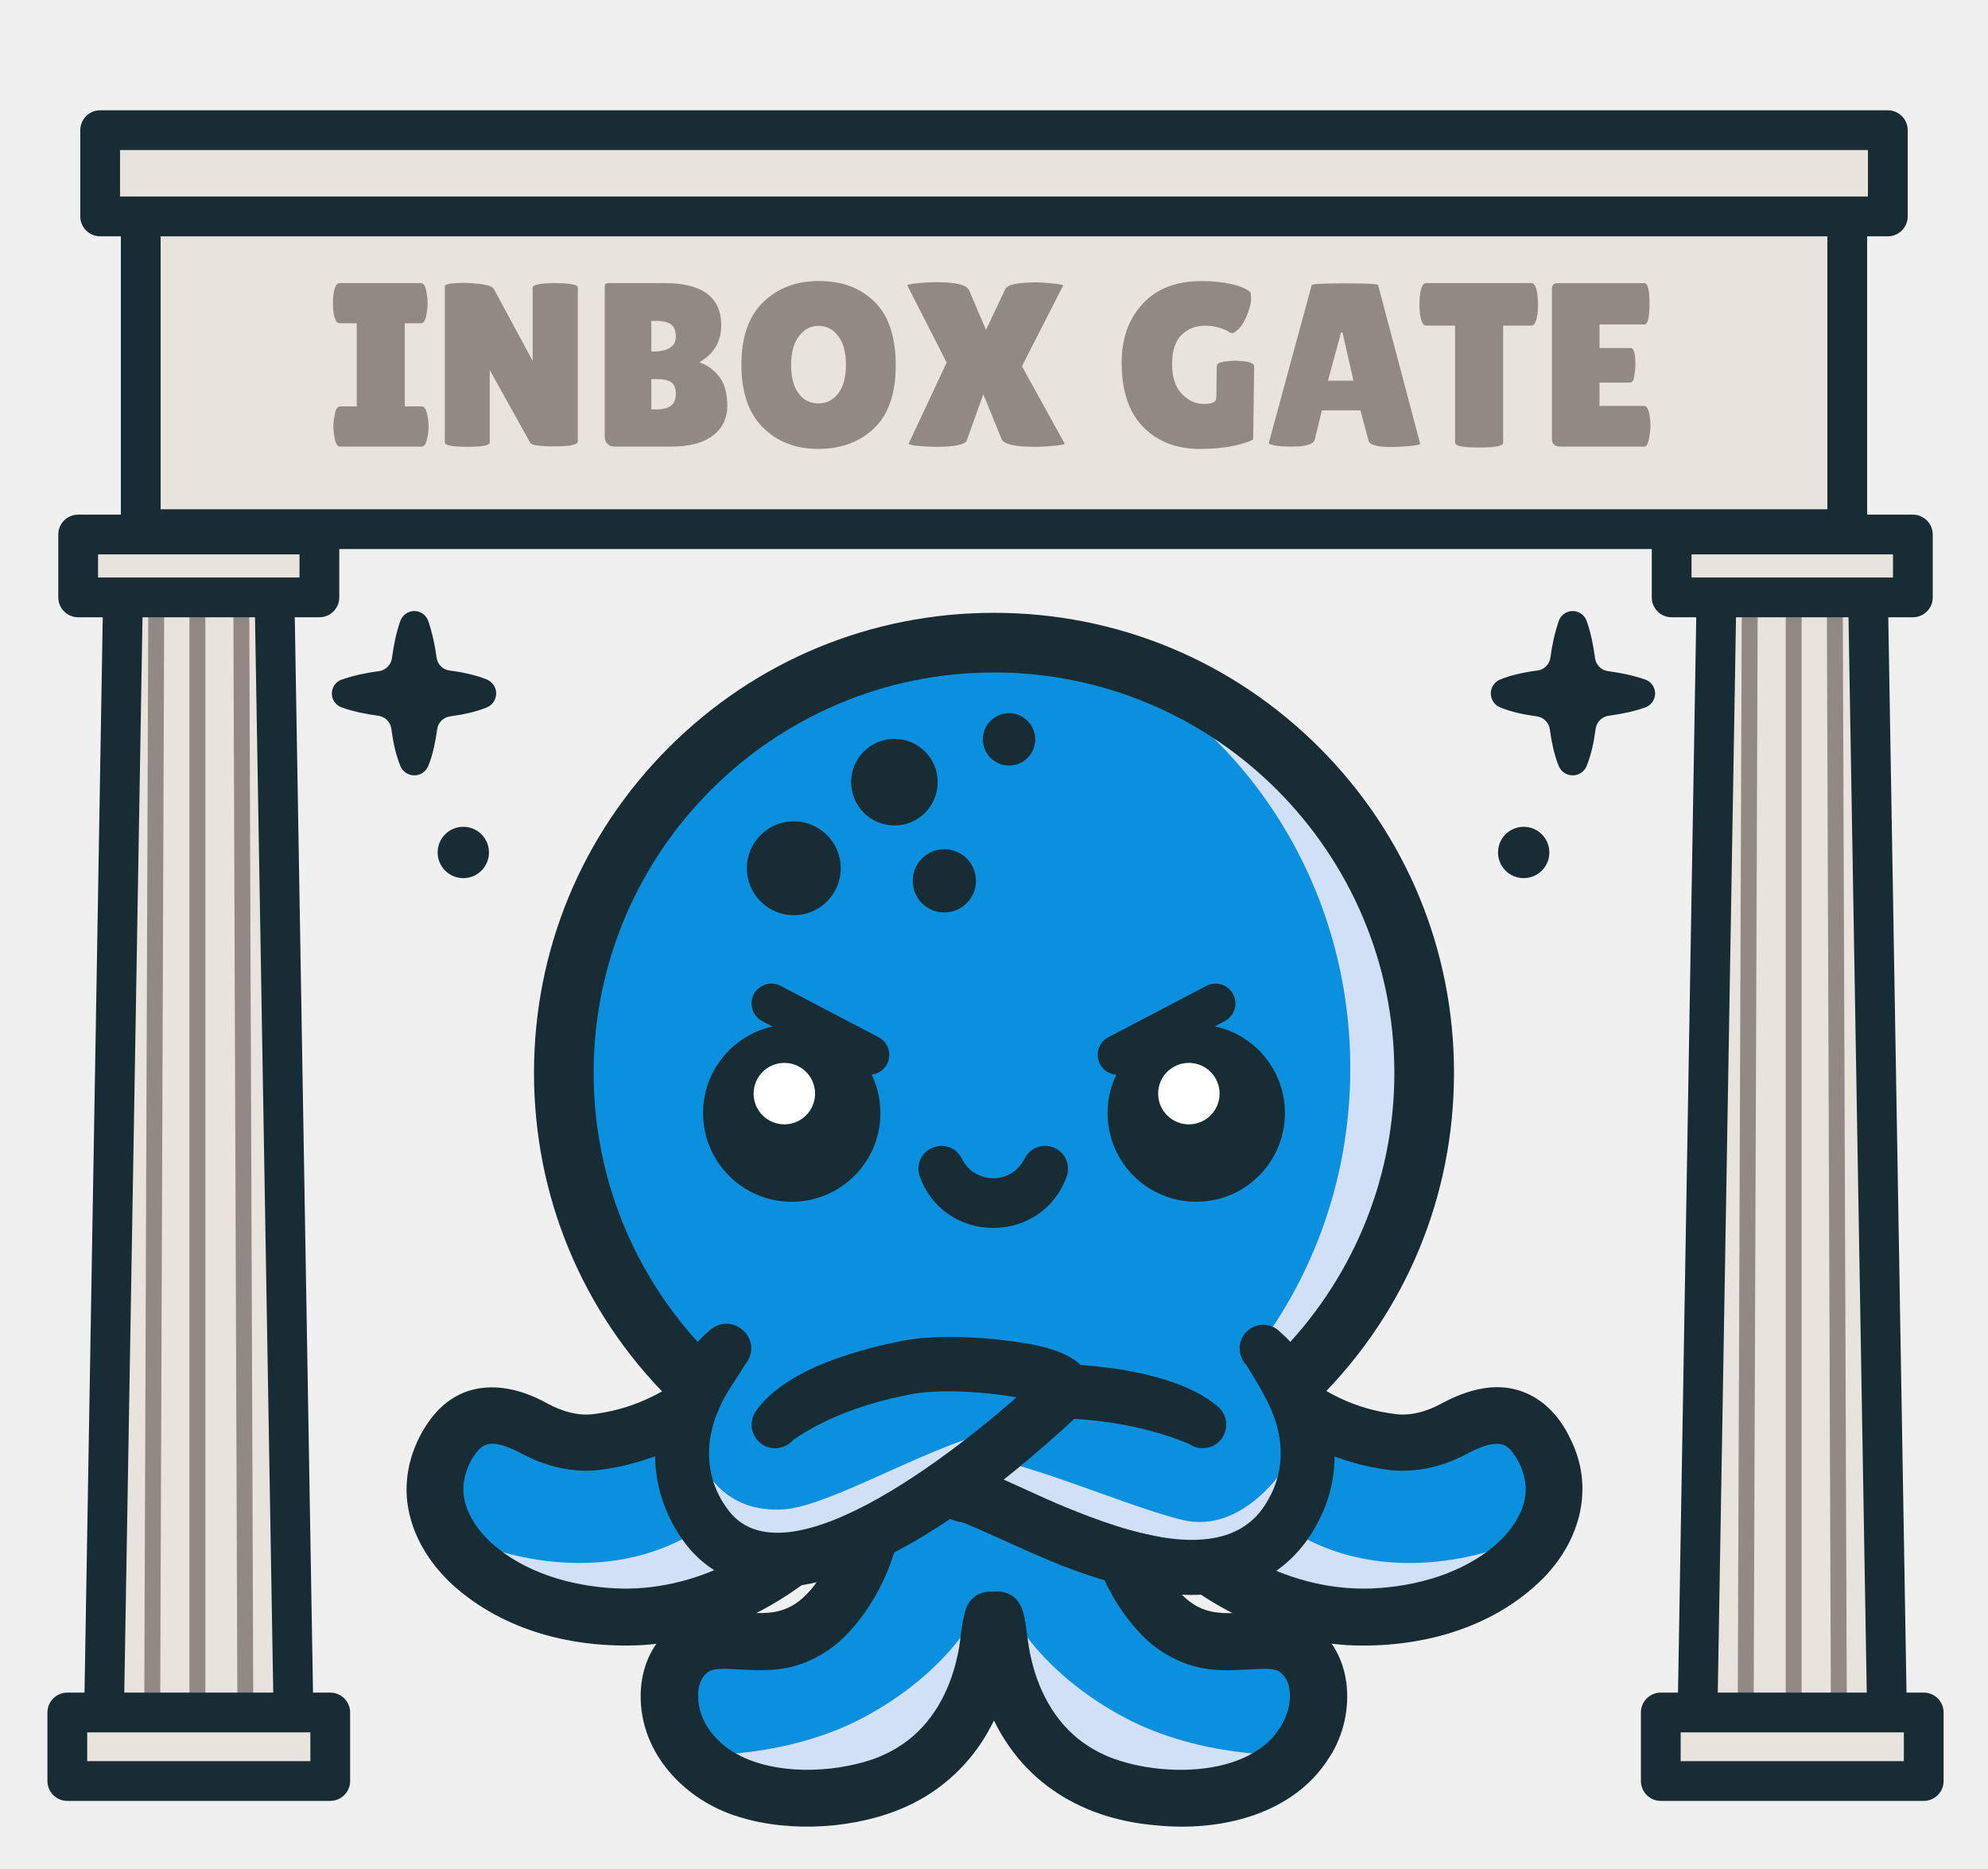
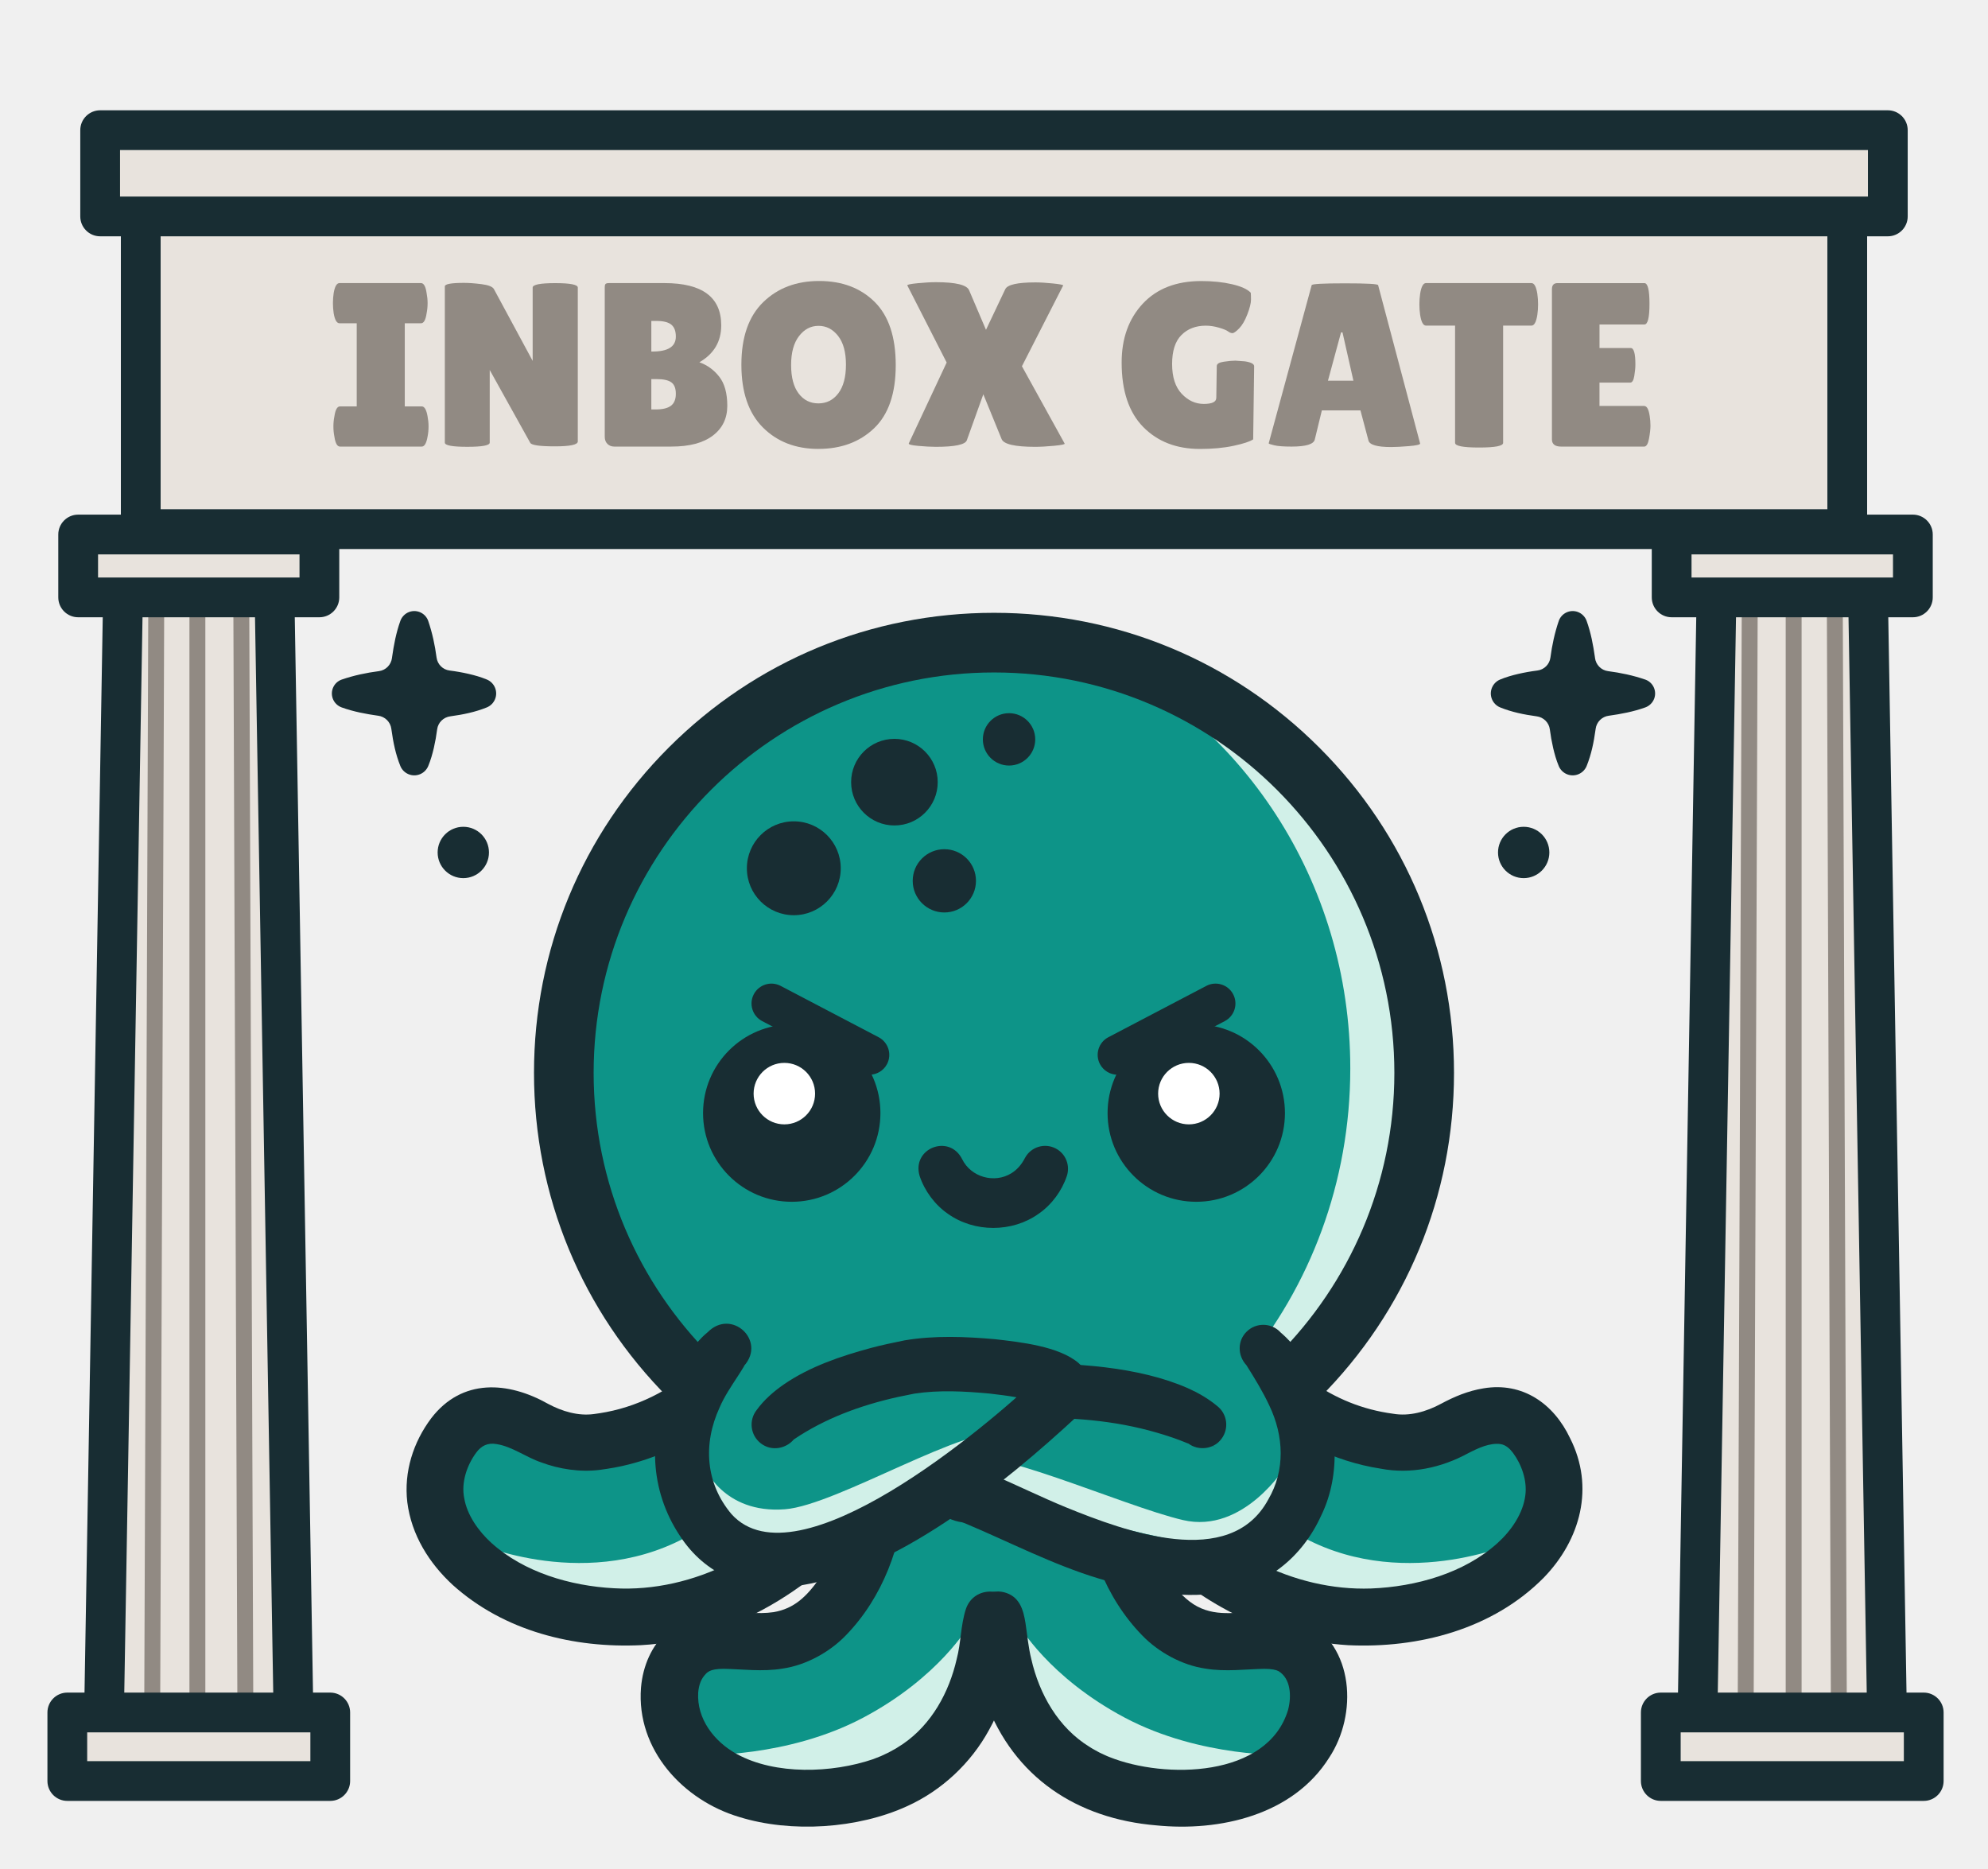
<svg xmlns="http://www.w3.org/2000/svg" id="Delphi" viewBox="0 0 1000 940">
  <defs>
    <style>
      .cls-1 {
        fill: #fff;
      }

      .cls-2 {
-         fill: #d1e0f6;
+         fill: #d1f0e8;
      }

      .cls-3 {
        fill: #e8e3dd;
      }

      .cls-4 {
        fill: #182d33;
      }

      .cls-5 {
        fill: #918a83;
      }

      .cls-6 {
-         fill: #0b90df;
+         fill: #0d9488;
      }
    </style>
  </defs>
  <g>
    <path class="cls-6" d="m383.31,669.88s-26.68,48.48-83.27,55.37c-6.03.73-17.22.76-31.14-6.77-18.7-10.12-36.18-10.81-46.79,14.26-15.67,37.01,25.55,78.17,87.96,80.52,71.74,2.71,142.93-58.97,164.36-157.76" />
    <path class="cls-2" d="m238.43,775.7s58.5,26.38,110.72-4.86c52.22-31.23,83.34-129.9,83.34-129.9,0,0,35.03,23.74,38.45,40.02,3.42,16.28-79.83,157.35-180.07,125.7" />
    <path class="cls-4" d="m394.26,675.9c-14.63,29.88-46.05,52.66-78.12,60.67-4.71,1.22-9.66,2.05-14.48,2.7-9.9,1.23-20.4-.39-29.36-3.75-7.61-2.56-14.64-7.98-22.42-9.21-4.54-.83-7.79.8-10.37,4.33-4.63,6.26-7.61,15-5.99,22.88,1.42,8.49,7.25,16.67,13.7,22.51,16.27,14.69,39.6,21.61,61.62,22.77,20.14,1.16,40.42-3.67,58.38-12.76,46.9-23.59,76.67-71.56,90.72-120.95,1.4-4.08,2.83-8.78,4.51-12.8,5.68-13.26,25.21-8.52,24.2,5.86-.54,6.34-1.76,12.59-3.31,18.76-8.63,30.83-23.14,60.04-43.27,85.07-28.54,35.79-71.02,62.84-117.57,65.44-33.86,1.62-68.87-6.99-94.73-30.25-11.92-10.99-20.83-25.17-22.9-41.71-1.75-15.13,2.93-30.06,12.1-42.24,15.46-20.08,38.59-18.49,58.72-7.17,7.1,3.83,15.25,6.21,23.07,5.13.59-.08,2.3-.34,2.92-.42,18.34-2.81,35.21-11.34,49.15-23.71,7.44-6.67,14.27-14.15,20.51-21.97,0,0,.58-.71.58-.71.17-.2.4-.52.45-.51,0,0,17.93,3.9,17.93,3.9,3.61.74,5.61,4.86,3.98,8.16h0Z" />
  </g>
  <g>
    <path class="cls-6" d="m617.2,669.88s26.68,48.48,83.27,55.37c6.03.73,17.22.76,31.14-6.77,18.7-10.12,36.18-10.81,46.79,14.26,15.67,37.01-25.55,78.17-87.96,80.52-71.74,2.71-142.93-58.97-164.36-157.76" />
    <path class="cls-2" d="m762.08,775.7s-58.5,26.38-110.72-4.86c-52.22-31.23-83.34-129.9-83.34-129.9,0,0-35.03,23.74-38.45,40.02-3.42,16.28,79.83,157.35,180.07,125.7" />
    <path class="cls-4" d="m628.16,663.85c19.03,24.14,41.21,43.01,72.62,47.18,8.15,1.4,16.63-.99,24.04-4.99,6.62-3.56,13.57-6.52,21.44-7.79,19.67-3.28,35.3,7.71,43.53,25.11,12.42,24.56,5.28,50.94-13.17,70.03-25.7,26.06-63.1,35.74-98.59,34.04-80.67-5.05-140.73-76.59-160.83-150.51-1.55-6.17-2.77-12.41-3.31-18.76-.95-14.81,19.24-19.06,24.43-5.3,2.01,5.19,3.89,11.01,5.57,16.33,5.04,16.26,11.26,32.3,19.66,47.08,16.26,29.03,39.89,54.81,69.77,69.78,17.36,8.8,36.86,13.55,56.35,12.87,22.68-.89,46.86-7.72,63.65-22.88,6.86-6.2,12.82-14.85,13.95-23.98.99-7.44-1.89-15.54-6.24-21.4-1.62-2.11-3.52-3.88-6.12-4.35-5.52-.81-11.44,2.03-16.61,4.69-13.27,7.2-28.64,10.56-43.86,7.64-23.5-3.62-45.82-14.9-63.35-30.65-10.11-9.09-18.97-19.72-24.81-32.07-1.64-3.28.36-7.39,3.95-8.15,0,0,17.96-3.9,17.96-3.9h0Z" />
  </g>
  <circle class="cls-6" cx="500" cy="539.6" r="216.39" />
  <path class="cls-2" d="m679.22,537.32c0,57.45-20.36,109.94-53.98,150.07h37.51c36.18-38.68,58.34-90.65,58.34-147.79,0-105.49-75.48-193.35-175.38-212.51,78.48,34.74,133.51,115.79,133.51,210.23Z" />
  <path class="cls-4" d="m500,770.99c-61.81,0-119.91-24.07-163.62-67.77-43.7-43.7-67.77-101.81-67.77-163.62s24.07-119.91,67.77-163.62c43.7-43.7,101.81-67.77,163.62-67.77s119.91,24.07,163.62,67.77c43.7,43.7,67.77,101.81,67.77,163.62s-24.07,119.91-67.77,163.62c-43.7,43.7-101.81,67.77-163.62,67.77Zm0-432.78c-111.05,0-201.39,90.34-201.39,201.39s90.34,201.39,201.39,201.39,201.39-90.34,201.39-201.39-90.34-201.39-201.39-201.39Z" />
  <circle class="cls-4" cx="398.26" cy="559.82" r="44.61" />
  <g>
    <circle class="cls-4" cx="399.3" cy="436.69" r="23.61" />
    <circle class="cls-4" cx="449.91" cy="393.38" r="21.78" />
    <circle class="cls-4" cx="475.02" cy="443.01" r="15.91" />
    <circle class="cls-4" cx="507.57" cy="371.86" r="13.17" />
  </g>
  <circle class="cls-1" cx="394.54" cy="550.03" r="15.46" />
  <circle class="cls-4" cx="601.74" cy="559.82" r="44.61" />
  <circle class="cls-1" cx="598.02" cy="550.03" r="15.46" />
  <path class="cls-4" d="m483.97,582.98c4.48,9.14,16.28,12.35,24.73,7.12,2.81-1.7,5.2-4.4,6.89-7.74,3.01-5.6,9.99-7.69,15.59-4.68,5,2.69,7.2,8.56,5.46,13.77-2.5,7.49-7.59,14.43-14.18,19-13.32,9.51-32.36,9.5-45.68,0-6.59-4.57-11.68-11.51-14.19-19-4.13-13.93,14.91-21.35,21.38-8.47h0Z" />
  <path class="cls-6" d="m657.5,834.32c-18.33-24.07-50.11,10.86-80.02-30.33-7.9-10.87-12.68-22.35-15.49-33.14.06-1.38.1-2.77.1-4.16,0-9.02-1.34-17.66-3.8-25.65,0-2.33.08-24.47.19-26.43h-116.96c.11,1.96.19,24.11.19,26.43-2.46,8-3.8,16.64-3.8,25.65,0,1.4.04,2.78.1,4.16-2.82,10.79-7.6,22.27-15.49,33.14-29.92,41.19-61.7,6.26-80.02,30.33-16.54,21.72.68,73.86,70.63,69.85,53.18-3.05,73.61-35.3,81.02-63.47,1.93.22,3.88.34,5.85.34s3.92-.12,5.85-.34c7.4,28.17,27.84,60.42,81.02,63.47,69.95,4.01,87.17-48.12,70.63-69.85Z" />
  <path class="cls-2" d="m352.48,882.64s43.43,1.57,81.78-18.78c38.35-20.35,53.22-46.57,53.22-46.57,0,0,.39,42.65-29.35,70.43s-90,11.74-90,11.74" />
  <path class="cls-4" d="m452.36,720c2.53,4.87,3.11,10.33,3.29,15.69.21,5.13.18,10.25-.19,15.37-1.81,26.14-11.4,52.34-29.98,71.43-8.1,8.41-20,15-31.76,16.7-10.09,1.73-20.75.25-29.73.13-3.62,0-5.86.5-7.05,1.13-.63.37-1.21.65-1.85,1.37-2.44,2.5-3.52,5.45-3.88,9.41-.81,13.1,7.89,24.64,19.4,30.94,19.42,10.66,47.99,9.62,68.57,2.6.91-.34,3.14-1.26,4.01-1.58.81-.38,3.02-1.43,3.86-1.82.84-.44,2.89-1.62,3.7-2.04.75-.47,2.75-1.79,3.53-2.27,14.34-9.86,23.13-25.87,26.96-42.67,2.18-8.21,1.96-16.91,4.59-25.05,4.07-12.35,21.63-11.55,24.71.91,2.29,10.15.11,20.48-1.97,30.5-2.34,10.2-5.96,20.16-11.11,29.39-9.11,16.67-23.78,30.39-41.11,38.24-24.82,11.39-58.34,13.56-84.43,5.48-28.23-8.37-51.92-33.85-49.49-65.02,1.9-22.63,18.25-38.96,41.46-38.32,9.39-.01,17.14,1.5,25.28.29,10.3-1.77,16.55-7.76,23.15-17.13,4.46-6.46,7.92-13.55,10.38-21.04,3.76-11.32,5.31-23.73,4.85-35.75-.14-3.74-.69-7.49.12-11.17.03-.11.05-.24.09-.33.04-.07.06-.24.13-.19-2.81-16.29,20.32-21.33,24.45-5.19h0Z" />
  <path class="cls-2" d="m647.52,882.64s-43.43,1.57-81.78-18.78c-38.35-20.35-53.22-46.57-53.22-46.57,0,0-.39,42.65,29.35,70.43,29.74,27.78,90,11.74,90,11.74" />
  <path class="cls-4" d="m572.1,725.2c.08-.06.09.11.13.19.04.09.07.22.09.33.81,3.68.26,7.43.12,11.17-.14,4.05-.09,8.13.22,12.17,1.2,15.95,5.94,31.48,15.01,44.62,4.4,6.48,9.41,11.55,14.66,14.32,10.65,5.55,21.37,2.41,33.78,2.52,6.4,0,13.49.92,19.75,4.09,25.67,13.09,26.98,47.78,12.78,69.32-18.2,29.03-55.14,37.35-87.08,34.12-39.83-3.34-71.52-24.15-85.69-62.35-4.31-12.16-7.32-24.88-7.37-37.77.07-2.56.34-5.13.96-7.68,1.67-6.89,8.61-11.13,15.5-9.46,7.8,1.95,9.81,8.65,10.88,15.56.92,6.02,1.44,12.16,2.92,18.05,4.01,17.68,13.63,34.59,29.31,44.18,1.3.9,3.5,2.01,4.88,2.8,1.47.66,3.69,1.8,5.2,2.34,27.68,11.07,79.51,10.5,89.78-23.76,1.79-6.79,1.41-15.76-4.86-19.5-1.19-.63-3.43-1.13-7.05-1.13-9,.12-19.63,1.6-29.73-.13-11.76-1.7-23.65-8.29-31.76-16.7-18.59-19.09-28.17-45.3-29.98-71.43-.37-5.12-.4-10.24-.19-15.37.18-5.36.76-10.83,3.29-15.69,4.06-16.04,27.24-11.21,24.45,5.19h0Z" />
  <g>
    <path class="cls-6" d="m635.4,678.21s41.08,42.25,12.09,86.64c-38.47,58.89-147.91-28.94-163.74-30.47s2.76-33.18,42.64-34.98c43.49-1.96,86.38,29.7,86.38,29.7l-39.49-28.94" />
    <path class="cls-2" d="m646.81,737.28s-21.11,34.38-51.74,27.23-101.45-39.49-110.3-29.62c-13.45,15.01,118.47,43.91,125.96,42.89,7.49-1.02,26.55-14.98,26.55-14.98" />
    <path class="cls-4" d="m643.92,669.93c8.15,6.98,14.38,15.81,18.98,25.5,9.99,20.1,11.81,45.94,1.75,66.67-9.75,21.42-27.62,35.62-51.03,39.04-21.1,3.08-41.23-1.19-60.75-7.18-23.46-7.08-45.33-18.55-67.57-27.87,0,0-.53-.18-.53-.18-.17-.06-.36-.12-.45-.15l-.32-.1s-.03,0-.05-.02c.07.02.17.04.26.05.05,0,.15.01.2.02-22.25-3-26.06-30.93-18.73-48.09,7.87-19.77,27.27-30.22,47.55-31.61,26.39-.88,59.78,1.36,84.21,12.14,5.23,2.33,10.28,5.22,14.71,8.9,5.22,3.98,6.22,11.43,2.24,16.65-3.92,5.34-11.74,6.02-16.59,2.32.03.03.05.06,0,.03-.11-.03-.58-.22-.7-.26-4.91-2.06-9.97-3.72-15.1-5.22-21.37-6.26-44.28-8.04-66.63-7.23-7.17.65-14.56,2.79-19.51,7.77-4.52,4.45-7.02,11.8-5.39,17.86.23.77.6,1.14.22.7-.68-.8-1.77-1.22-2.79-1.51-.24-.06-.49-.09-.73-.09l1.02.14c.61.08,2.13.4,2.75.55,2.52.66,5.19,1.66,7.5,2.61,13.05,5.51,25.26,11.61,38.04,16.84,29.32,11.91,82.22,31.61,101.47-4.03,8.61-14.7,7.9-31.91.53-47.3-3.23-6.95-7.39-13.71-11.49-20.24-4.49-4.78-4.67-12.3.17-16.97,4.7-4.57,12.23-4.47,16.8.24h0Z" />
  </g>
  <path class="cls-4" d="m437.32,540.53c-1.56,0-3.15-.37-4.63-1.14l-49.3-25.83c-4.89-2.56-6.78-8.61-4.22-13.5,2.56-4.89,8.61-6.78,13.5-4.22l49.3,25.83c4.89,2.56,6.78,8.61,4.22,13.5-1.79,3.41-5.27,5.36-8.87,5.36Z" />
  <path class="cls-4" d="m562.16,540.53c-3.6,0-7.08-1.95-8.87-5.36-2.56-4.89-.67-10.94,4.22-13.5l49.3-25.83c4.89-2.56,10.94-.67,13.5,4.22,2.56,4.89.67,10.94-4.22,13.5l-49.3,25.83c-1.48.78-3.07,1.14-4.63,1.14Z" />
  <g>
    <path class="cls-6" d="m365.45,678.21s-41.08,42.25-12.09,86.64c38.47,58.89,156.77-46.81,172.6-48.34,15.83-1.53-10.13-30.55-54.13-26.21-43.32,4.27-84.09,29.28-84.09,29.28l39.83-19.4" />
    <path class="cls-2" d="m354.04,737.28s9.48,24.23,40.85,21.79c26.21-2.04,92.6-43.57,112-38.13,19.4,5.45-109.28,57.87-116.77,56.85-7.49-1.02-26.55-14.98-26.55-14.98" />
    <path class="cls-4" d="m374.35,686.87c.05-.01-.01.1-.05.18,0,0-.15.29-.15.29-.7,1.22-2.06,3.32-2.83,4.51-3.26,5.02-7.1,10.68-9.39,16.14-8.4,18.29-7.02,38.1,6.06,53.56,32.96,36.52,128.56-44.12,154.69-69.21,0,0,1.17-1.11,1.17-1.11-3.89,3.76-3.51,11.04-.21,14.41.13.15.23.26.36.38,0,0,.18.16.18.16,0,0,.1.1.1.1.09.08.2.16.3.23.12.08.02.01-.12-.06-8.19-3.47-17.72-4.48-26.69-5.57-12.72-1.17-25.41-1.86-37.86.04-1,.2-7.22,1.47-8.37,1.71-18.62,4.15-36.65,10.75-52.29,21.37-3.62,4.38-10.99,6.27-16.59,1.89-5.18-4.02-6.12-11.49-2.09-16.67,3.68-5.1,8.56-9.37,13.63-12.88,13.09-9.04,28.89-14.34,43.88-18.39,5.09-1.39,11.7-2.76,16.91-3.82,15.07-2.55,30.57-1.9,45.52-.59,12.57,1.44,32.25,3.54,42.09,12.04,8.59,7.71,7.83,19.58-.93,26.86-36.39,33.67-92.42,79.55-142.92,85.47-23.07,2.54-43.98-5.7-56.82-25.6-15.26-23.03-16.06-50.85-4.68-75.41,4.11-8.84,8.97-17.33,15.84-24.27.85-.88,1.93-1.8,2.88-2.6,11.96-12.15,29.57,4.16,18.38,16.84h0Z" />
  </g>
  <g>
    <g>
      <polygon class="cls-3" points="137.74 278.38 62.24 278.38 52.08 876.85 147.89 876.85 137.74 278.38" />
      <path class="cls-4" d="m147.89,886.85H52.08c-2.68,0-5.25-1.08-7.13-2.99s-2.91-4.5-2.87-7.18l10.15-598.47c.09-5.46,4.54-9.83,10-9.83h75.5c5.46,0,9.91,4.37,10,9.83l10.15,598.47c.05,2.68-.99,5.27-2.87,7.18s-4.45,2.99-7.13,2.99Zm-85.64-20h75.46l-9.81-578.47h-55.84l-9.81,578.47Z" />
    </g>
    <g>
      <path class="cls-5" d="m99.29,868.95c-2.21,0-4-1.79-4-4V298.95c0-2.21,1.79-4,4-4s4,1.79,4,4v566c0,2.21-1.79,4-4,4Z" />
      <path class="cls-5" d="m76.54,871.15h-.02c-2.21,0-3.99-1.81-3.99-4.01l2.08-568.2c0-2.2,1.8-3.99,4-3.99h.02c2.21,0,3.99,1.81,3.99,4.01l-2.08,568.2c0,2.2-1.8,3.99-4,3.99Z" />
      <path class="cls-5" d="m123.44,871.15c-2.2,0-3.99-1.78-4-3.99l-2.08-568.2c0-2.21,1.78-4.01,3.99-4.01,2.23,0,4.01,1.78,4.01,3.99l2.08,568.2c0,2.21-1.78,4.01-3.99,4.01h-.02Z" />
    </g>
    <g>
      <rect class="cls-3" x="33.86" y="861.28" width="132.26" height="34.47" />
      <path class="cls-4" d="m166.12,905.75H33.86c-5.52,0-10-4.48-10-10v-34.47c0-5.52,4.48-10,10-10h132.26c5.52,0,10,4.48,10,10v34.47c0,5.52-4.48,10-10,10Zm-122.26-20h112.26v-14.47H43.86v14.47Z" />
    </g>
    <g>
      <rect class="cls-3" x="39.32" y="268.83" width="121.34" height="31.62" />
      <path class="cls-4" d="m160.66,310.45H39.32c-5.52,0-10-4.48-10-10v-31.62c0-5.52,4.48-10,10-10h121.34c5.52,0,10,4.48,10,10v31.62c0,5.52-4.48,10-10,10Zm-111.34-20h101.34v-11.62H49.32v11.62Z" />
    </g>
  </g>
  <g>
    <g>
      <polygon class="cls-3" points="863.79 278.38 939.3 278.38 949.45 876.85 853.64 876.85 863.79 278.38" />
      <path class="cls-4" d="m949.45,886.85h-95.81c-2.68,0-5.25-1.08-7.13-2.99s-2.91-4.5-2.87-7.18l10.15-598.47c.09-5.46,4.54-9.83,10-9.83h75.5c5.46,0,9.91,4.37,10,9.83l10.15,598.47c.05,2.68-.99,5.27-2.87,7.18s-4.45,2.99-7.13,2.99Zm-85.64-20h75.46l-9.81-578.47h-55.84l-9.81,578.47Z" />
    </g>
    <g>
      <path class="cls-5" d="m902.24,868.95c-2.21,0-4-1.79-4-4V298.95c0-2.21,1.79-4,4-4s4,1.79,4,4v566c0,2.21-1.79,4-4,4Z" />
      <path class="cls-5" d="m925,871.15c-2.2,0-3.99-1.78-4-3.99l-2.08-568.2c0-2.21,1.78-4.01,3.99-4.01h.02c2.2,0,3.99,1.78,4,3.99l2.08,568.2c0,2.21-1.78,4.01-3.99,4.01h-.02Z" />
      <path class="cls-5" d="m878.09,871.15h-.02c-2.21,0-3.99-1.81-3.99-4.01l2.08-568.2c0-2.2,1.8-3.99,4-3.99h.02c2.21,0,3.99,1.81,3.99,4.01l-2.08,568.2c0,2.2-1.8,3.99-4,3.99Z" />
    </g>
    <g>
      <rect class="cls-3" x="835.42" y="861.28" width="132.26" height="34.47" transform="translate(1803.09 1757.02) rotate(-180)" />
      <path class="cls-4" d="m967.67,905.75h-132.26c-5.52,0-10-4.48-10-10v-34.47c0-5.52,4.48-10,10-10h132.26c5.52,0,10,4.48,10,10v34.47c0,5.52-4.48,10-10,10Zm-122.26-20h112.26v-14.47h-112.26v14.47Z" />
    </g>
    <g>
      <rect class="cls-3" x="840.88" y="268.83" width="121.34" height="31.62" transform="translate(1803.09 569.28) rotate(-180)" />
      <path class="cls-4" d="m962.21,310.45h-121.34c-5.52,0-10-4.48-10-10v-31.62c0-5.52,4.48-10,10-10h121.34c5.52,0,10,4.48,10,10v31.62c0,5.52-4.48,10-10,10Zm-111.34-20h101.34v-11.62h-101.34v11.62Z" />
    </g>
  </g>
  <g>
    <g>
      <rect class="cls-3" x="70.8" y="95.09" width="858.4" height="171.04" />
      <path class="cls-4" d="m929.2,276.13H70.8c-5.52,0-10-4.48-10-10V95.08c0-5.52,4.48-10,10-10h858.4c5.52,0,10,4.48,10,10v171.04c0,5.52-4.48,10-10,10Zm-848.4-20h838.4V105.08H80.8v151.04Z" />
    </g>
    <g>
      <rect class="cls-3" x="50.38" y="65.47" width="899.23" height="43.38" />
      <path class="cls-4" d="m949.62,118.85H50.38c-5.52,0-10-4.48-10-10v-43.38c0-5.52,4.48-10,10-10h899.23c5.52,0,10,4.48,10,10v43.38c0,5.52-4.48,10-10,10ZM60.38,98.85h879.23v-23.38H60.38v23.38Z" />
    </g>
    <g>
      <path class="cls-5" d="m179.44,204.4v-41.82h-8.67c-1.38,0-2.36-1.68-2.93-5.05-.24-1.64-.37-3.33-.37-5.05s.12-3.41.37-5.05c.57-3.37,1.54-5.05,2.93-5.05h41.02c1.38,0,2.32,1.69,2.81,5.05.32,1.64.49,3.33.49,5.05s-.16,3.41-.49,5.05c-.49,3.37-1.42,5.05-2.81,5.05h-8.18v41.82h8.54c1.38,0,2.36,1.69,2.93,5.05.32,1.64.49,3.33.49,5.05s-.16,3.41-.49,5.05c-.57,3.37-1.55,5.05-2.93,5.05h-41.14c-1.38,0-2.32-1.68-2.81-5.05-.33-1.64-.49-3.33-.49-5.05s.16-3.41.49-5.05c.49-3.37,1.42-5.05,2.81-5.05h8.42Z" />
      <path class="cls-5" d="m290.65,222.02c0,1.64-3.83,2.47-11.47,2.47s-11.8-.59-12.45-1.76l-20.39-36.65v36.53c0,1.41-3.77,2.11-11.29,2.11s-11.29-.7-11.29-2.11v-78.58c0-1.17,3.21-1.76,9.64-1.76,2.52,0,5.47.22,8.85.65,3.38.43,5.43,1.23,6.16,2.41l19.53,36.18v-36.88c0-1.49,3.78-2.23,11.35-2.23s11.35.75,11.35,2.23v77.41Z" />
      <path class="cls-5" d="m362.79,163.64c0,8.15-3.66,14.33-10.99,18.56,3.99,1.41,7.32,3.84,10.01,7.28,2.69,3.45,4.03,8.32,4.03,14.62s-2.42,11.3-7.26,14.98c-4.84,3.68-11.78,5.52-20.81,5.52h-28.81c-1.38,0-2.52-.45-3.42-1.35-.9-.9-1.34-2.09-1.34-3.58v-75.18c0-.86.14-1.43.43-1.7.28-.27.87-.41,1.77-.41h27.83c19.04,0,28.56,7.09,28.56,21.26Zm-35.16-2.23v15.39h.61c7.81,0,11.72-2.5,11.72-7.52,0-2.74-.75-4.74-2.26-5.99-1.51-1.25-4.01-1.88-7.51-1.88h-2.56Zm0,29.25v15.27h2.2c3.5,0,6.06-.63,7.69-1.88,1.63-1.25,2.44-3.25,2.44-5.99s-.75-4.66-2.26-5.76c-1.51-1.1-4.01-1.64-7.51-1.64h-2.56Z" />
      <path class="cls-5" d="m411.68,225.78c-11.43,0-20.75-3.6-27.95-10.81-7.2-7.2-10.8-17.72-10.8-31.54s3.64-24.29,10.93-31.42c7.28-7.12,16.68-10.69,28.2-10.69s20.81,3.51,27.89,10.51c7.08,7.01,10.62,17.62,10.62,31.83s-3.62,24.78-10.86,31.71c-7.24,6.93-16.58,10.4-28.02,10.4Zm.06-61.9c-3.91,0-7.18,1.72-9.83,5.17-2.65,3.45-3.97,8.28-3.97,14.51s1.26,11,3.78,14.33c2.52,3.33,5.84,4.99,9.95,4.99s7.45-1.68,10.01-5.05c2.56-3.37,3.85-8.18,3.85-14.45s-1.32-11.08-3.97-14.45c-2.65-3.37-5.92-5.05-9.83-5.05Z" />
      <path class="cls-5" d="m505.62,145.55c.98-2.35,6.06-3.52,15.26-3.52,2.36,0,5.27.18,8.73.53,3.46.35,5.19.69,5.19,1l-20.75,40.64,21.48,38.88c.24.39-1.51.76-5.25,1.12-3.74.35-6.92.53-9.52.53-10.34,0-15.99-1.33-16.97-3.99l-9.16-22.44-8.3,23.14c-.81,2.19-6.02,3.29-15.63,3.29-2.36,0-5.29-.16-8.79-.47-3.5-.31-5.09-.74-4.76-1.29l19.04-40.64-19.78-38.76c-.24-.39,1.44-.76,5.07-1.12,3.62-.35,6.69-.53,9.22-.53,10.25,0,15.87,1.41,16.85,4.23l8.42,19.73,9.64-20.32Z" />
      <path class="cls-5" d="m611.82,200.06l.24-15.97c0-1.1,1.18-1.82,3.54-2.17,2.36-.35,4.31-.53,5.86-.53l4.76.35c3.09.47,4.64,1.29,4.64,2.47l-.49,36.77c-1.63,1.1-4.9,2.17-9.83,3.23-4.92,1.06-10.56,1.59-16.91,1.59-11.8,0-21.32-3.68-28.56-11.04-7.24-7.36-10.86-18.17-10.86-32.42,0-12.14,3.54-22,10.62-29.6,7.08-7.59,16.89-11.39,29.42-11.39,5.7,0,10.84.53,15.44,1.59,4.6,1.06,7.75,2.49,9.46,4.29.08.63.12,1.8.12,3.52s-.61,4.17-1.83,7.34-2.61,5.54-4.15,7.11c-1.55,1.57-2.67,2.35-3.36,2.35s-1.42-.29-2.2-.88c-.77-.59-2.3-1.21-4.58-1.88-2.28-.66-4.48-1-6.59-1-5.05,0-9.14,1.57-12.27,4.7-3.13,3.13-4.7,7.99-4.7,14.57s1.61,11.57,4.82,14.98c3.21,3.41,6.92,5.11,11.11,5.11s6.29-1.02,6.29-3.05Z" />
      <path class="cls-5" d="m699.83,224.84c-7.08,0-10.91-1.1-11.47-3.29l-4.03-15.15h-19.41l-3.54,14.57c-.49,2.43-4.39,3.64-11.72,3.64-3.91,0-6.8-.21-8.67-.65-1.87-.43-2.81-.76-2.81-1l21.61-79.52c0-.63,5.57-.94,16.72-.94s16.72.31,16.72.94l21.12,79.64c0,.55-1.87.98-5.62,1.29-3.74.31-6.71.47-8.91.47Zm-31.86-33.36h12.82l-5.49-24.31h-.73l-6.59,24.31Z" />
      <path class="cls-5" d="m756.1,222.73c0,1.57-4.03,2.35-12.09,2.35s-12.08-.78-12.08-2.35v-58.97h-14.65c-1.38,0-2.36-1.8-2.93-5.4-.24-1.72-.37-3.48-.37-5.29s.12-3.56.37-5.29c.57-3.6,1.54-5.4,2.93-5.4h53.1c1.38,0,2.36,1.8,2.93,5.4.24,1.72.37,3.49.37,5.29s-.12,3.56-.37,5.29c-.57,3.6-1.55,5.4-2.93,5.4h-14.28v58.97Z" />
      <path class="cls-5" d="m820.31,175.04c1.54,0,2.32,2.74,2.32,8.22,0,1.64-.18,3.58-.55,5.81-.37,2.23-1.04,3.35-2.01,3.35h-15.5v11.75h22.46c1.38,0,2.32,1.72,2.81,5.17.24,1.49.37,3.07.37,4.76s-.24,3.86-.73,6.52c-.49,2.66-1.3,3.99-2.44,3.99h-41.75c-3.09,0-4.64-1.21-4.64-3.64v-75.53c0-2.04.93-3.05,2.81-3.05h43.7c1.71,0,2.56,3.47,2.56,10.4s-.85,10.4-2.56,10.4h-22.58v11.86h15.75Z" />
    </g>
  </g>
  <g>
    <circle class="cls-4" cx="766.44" cy="428.74" r="12.91" />
    <path class="cls-4" d="m827.62,341.79c-6.19-2.12-12.45-3.43-18.76-4.25-3.45-.45-6.12-3.2-6.55-6.66-.01-.12-.03-.24-.04-.36-.87-6.09-1.99-12.17-4.17-18.26-.73-2.01-2.33-3.72-4.5-4.5-3.87-1.38-8.12.63-9.5,4.5-2.08,6.09-3.39,12.25-4.21,18.45-.45,3.4-3.12,6.09-6.53,6.52-3.24.41-6.46.97-9.66,1.71-3.04.72-6.09,1.56-9.13,2.83-1.76.74-3.27,2.16-4.07,4.07-1.62,3.87.2,8.31,4.07,9.93,5.95,2.41,12.03,3.62,18.26,4.48.04,0,.08.01.13.02,3.44.44,6.18,3.1,6.63,6.54.41,3.14.96,6.26,1.67,9.36.72,3.04,1.56,6.09,2.83,9.13.74,1.76,2.16,3.27,4.07,4.07,3.87,1.62,8.31-.2,9.93-4.07,2.41-5.95,3.62-12.03,4.48-18.26.02-.14.04-.29.06-.43.44-3.49,3.18-6.21,6.67-6.65.02,0,.04,0,.06,0,6.09-.87,12.17-1.99,18.26-4.17,2.01-.73,3.72-2.33,4.5-4.5,1.38-3.87-.63-8.12-4.5-9.5Z" />
  </g>
  <g>
    <circle class="cls-4" cx="233.05" cy="428.74" r="12.91" />
    <path class="cls-4" d="m171.87,341.79c6.19-2.12,12.45-3.43,18.76-4.25,3.45-.45,6.12-3.2,6.55-6.66.01-.12.03-.24.04-.36.87-6.09,1.99-12.17,4.17-18.26.73-2.01,2.33-3.72,4.5-4.5,3.87-1.38,8.12.63,9.5,4.5,2.08,6.09,3.39,12.25,4.21,18.45.45,3.4,3.12,6.09,6.53,6.52,3.24.41,6.46.97,9.66,1.71,3.04.72,6.09,1.56,9.13,2.83,1.76.74,3.27,2.16,4.07,4.07,1.62,3.87-.2,8.31-4.07,9.93-5.95,2.41-12.03,3.62-18.26,4.48-.04,0-.08.01-.13.02-3.44.44-6.18,3.1-6.63,6.54-.41,3.14-.96,6.26-1.67,9.36-.72,3.04-1.56,6.09-2.83,9.13-.74,1.76-2.16,3.27-4.07,4.07-3.87,1.62-8.31-.2-9.93-4.07-2.41-5.95-3.62-12.03-4.48-18.26-.02-.14-.04-.29-.06-.43-.44-3.49-3.18-6.21-6.67-6.65-.02,0-.04,0-.06,0-6.09-.87-12.17-1.99-18.26-4.17-2.01-.73-3.72-2.33-4.5-4.5-1.38-3.87.63-8.12,4.5-9.5Z" />
  </g>
</svg>
